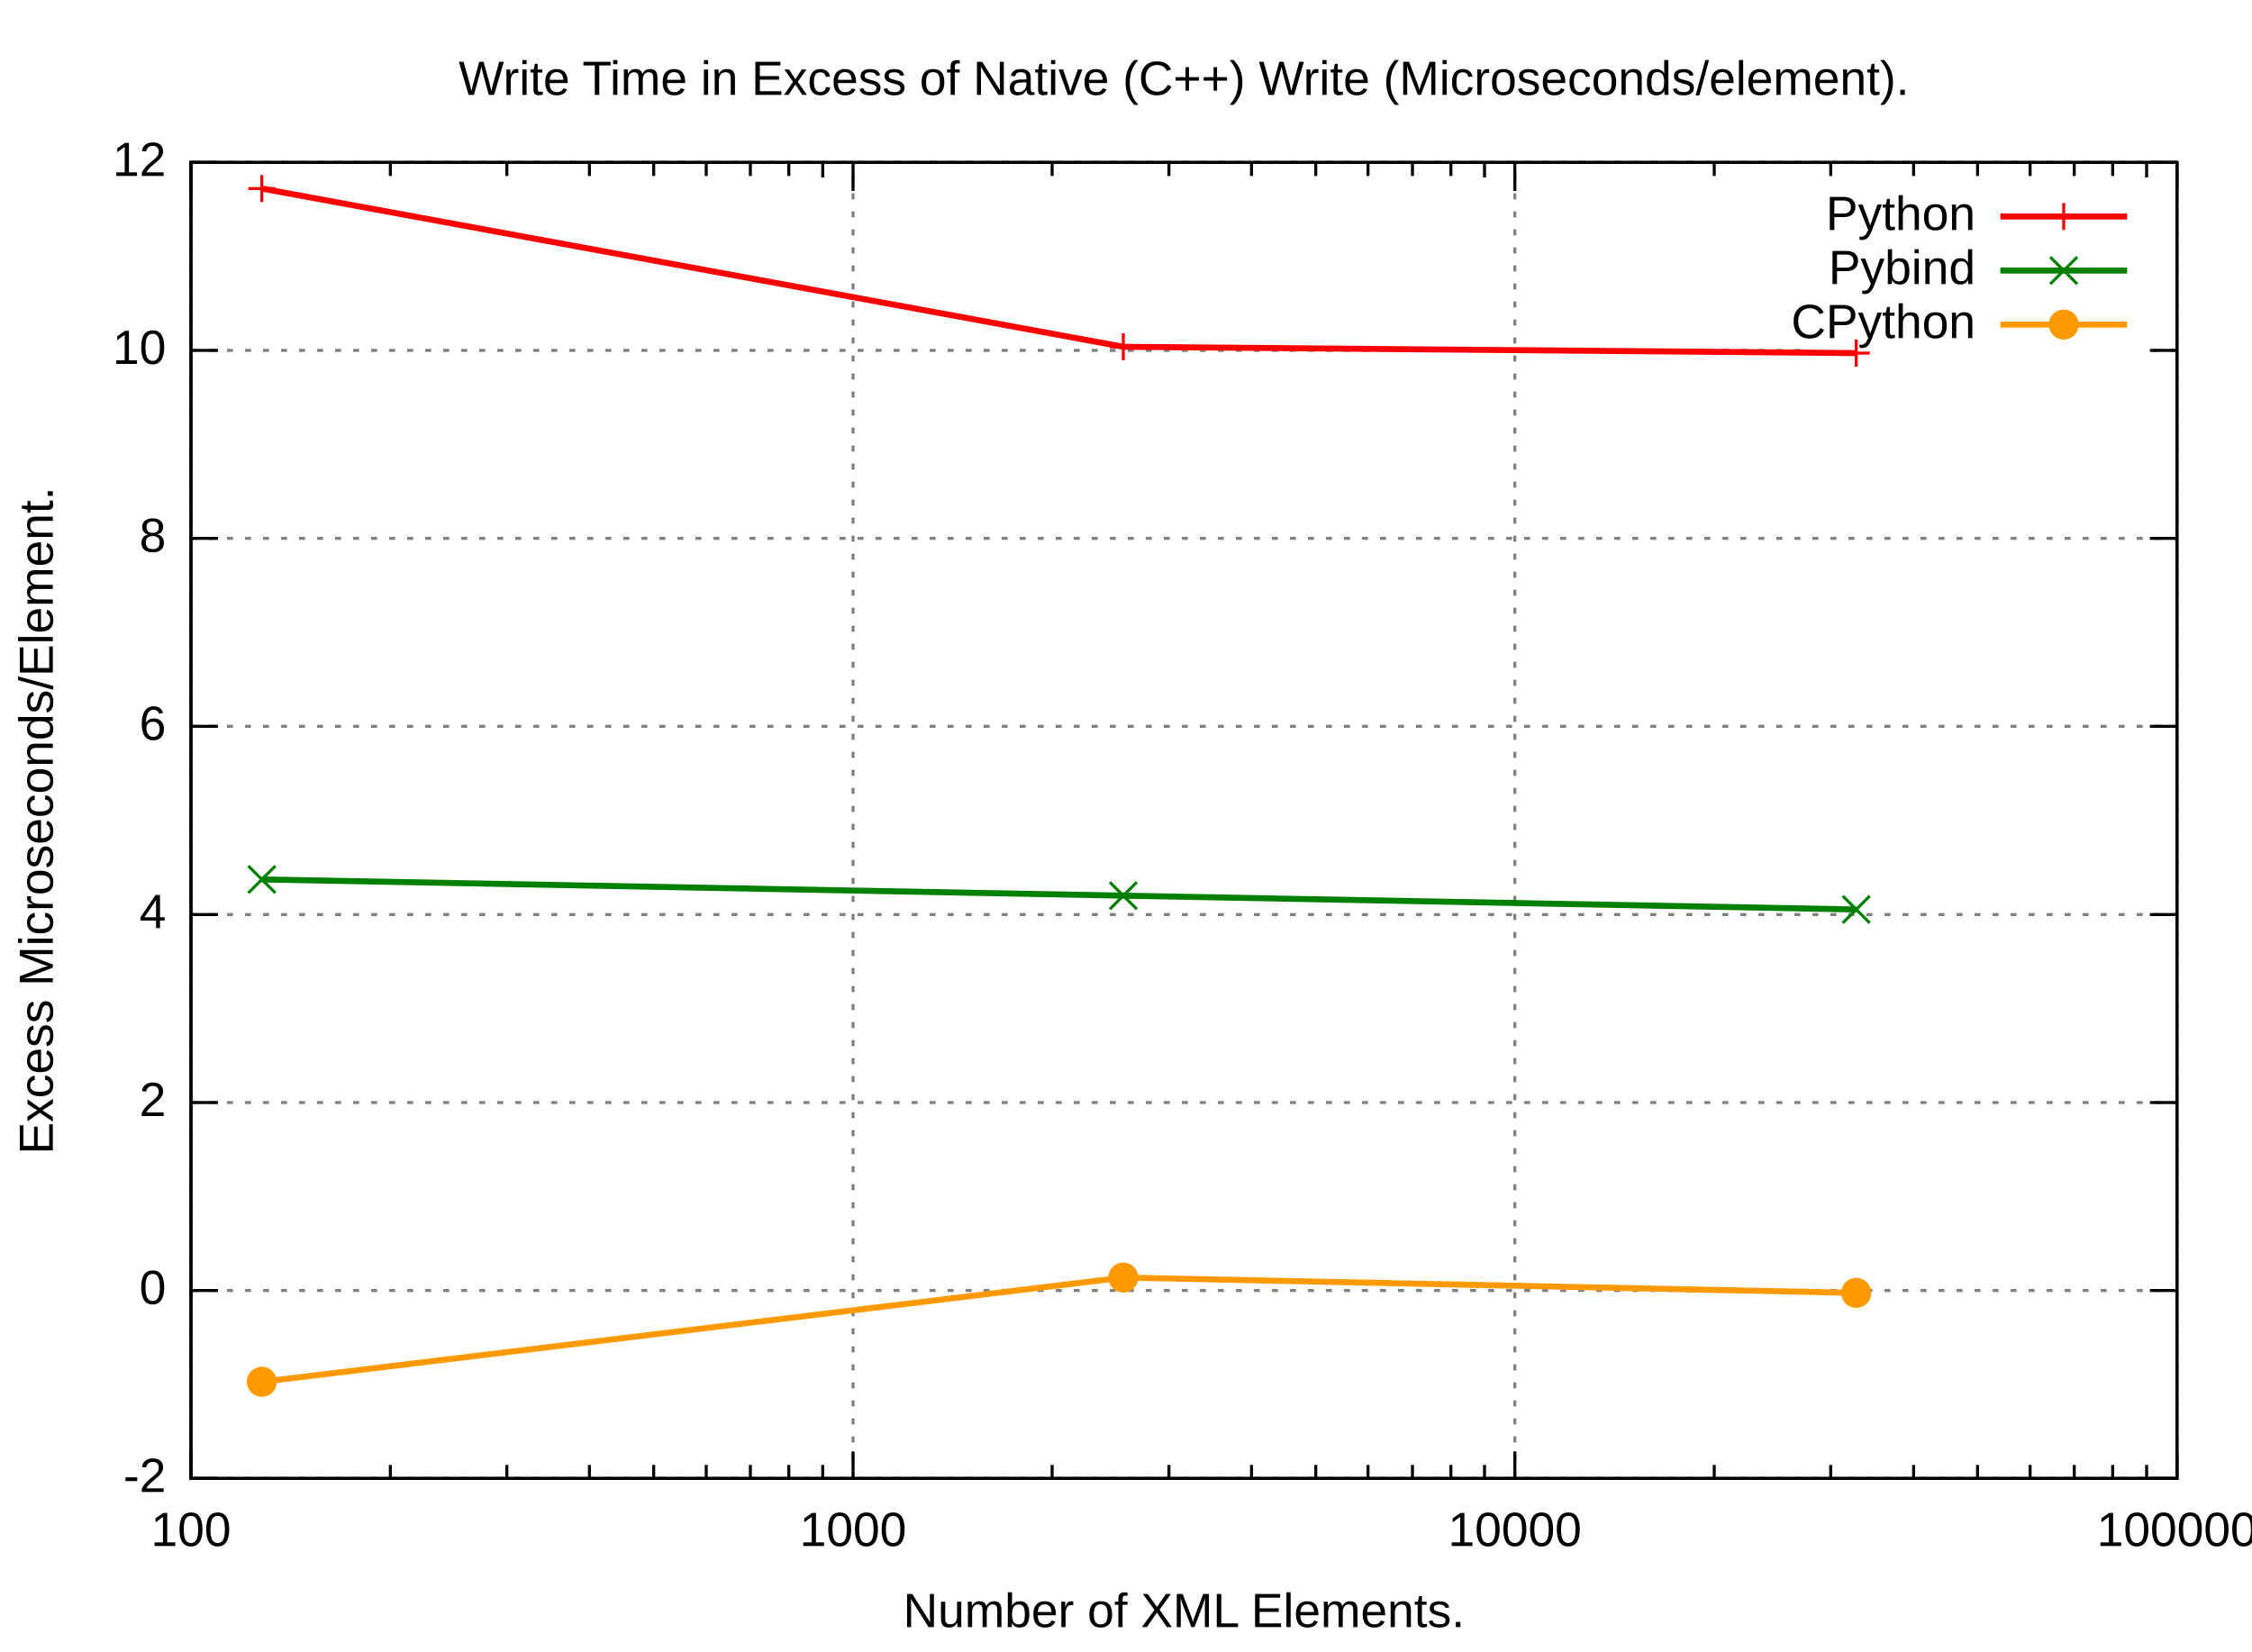
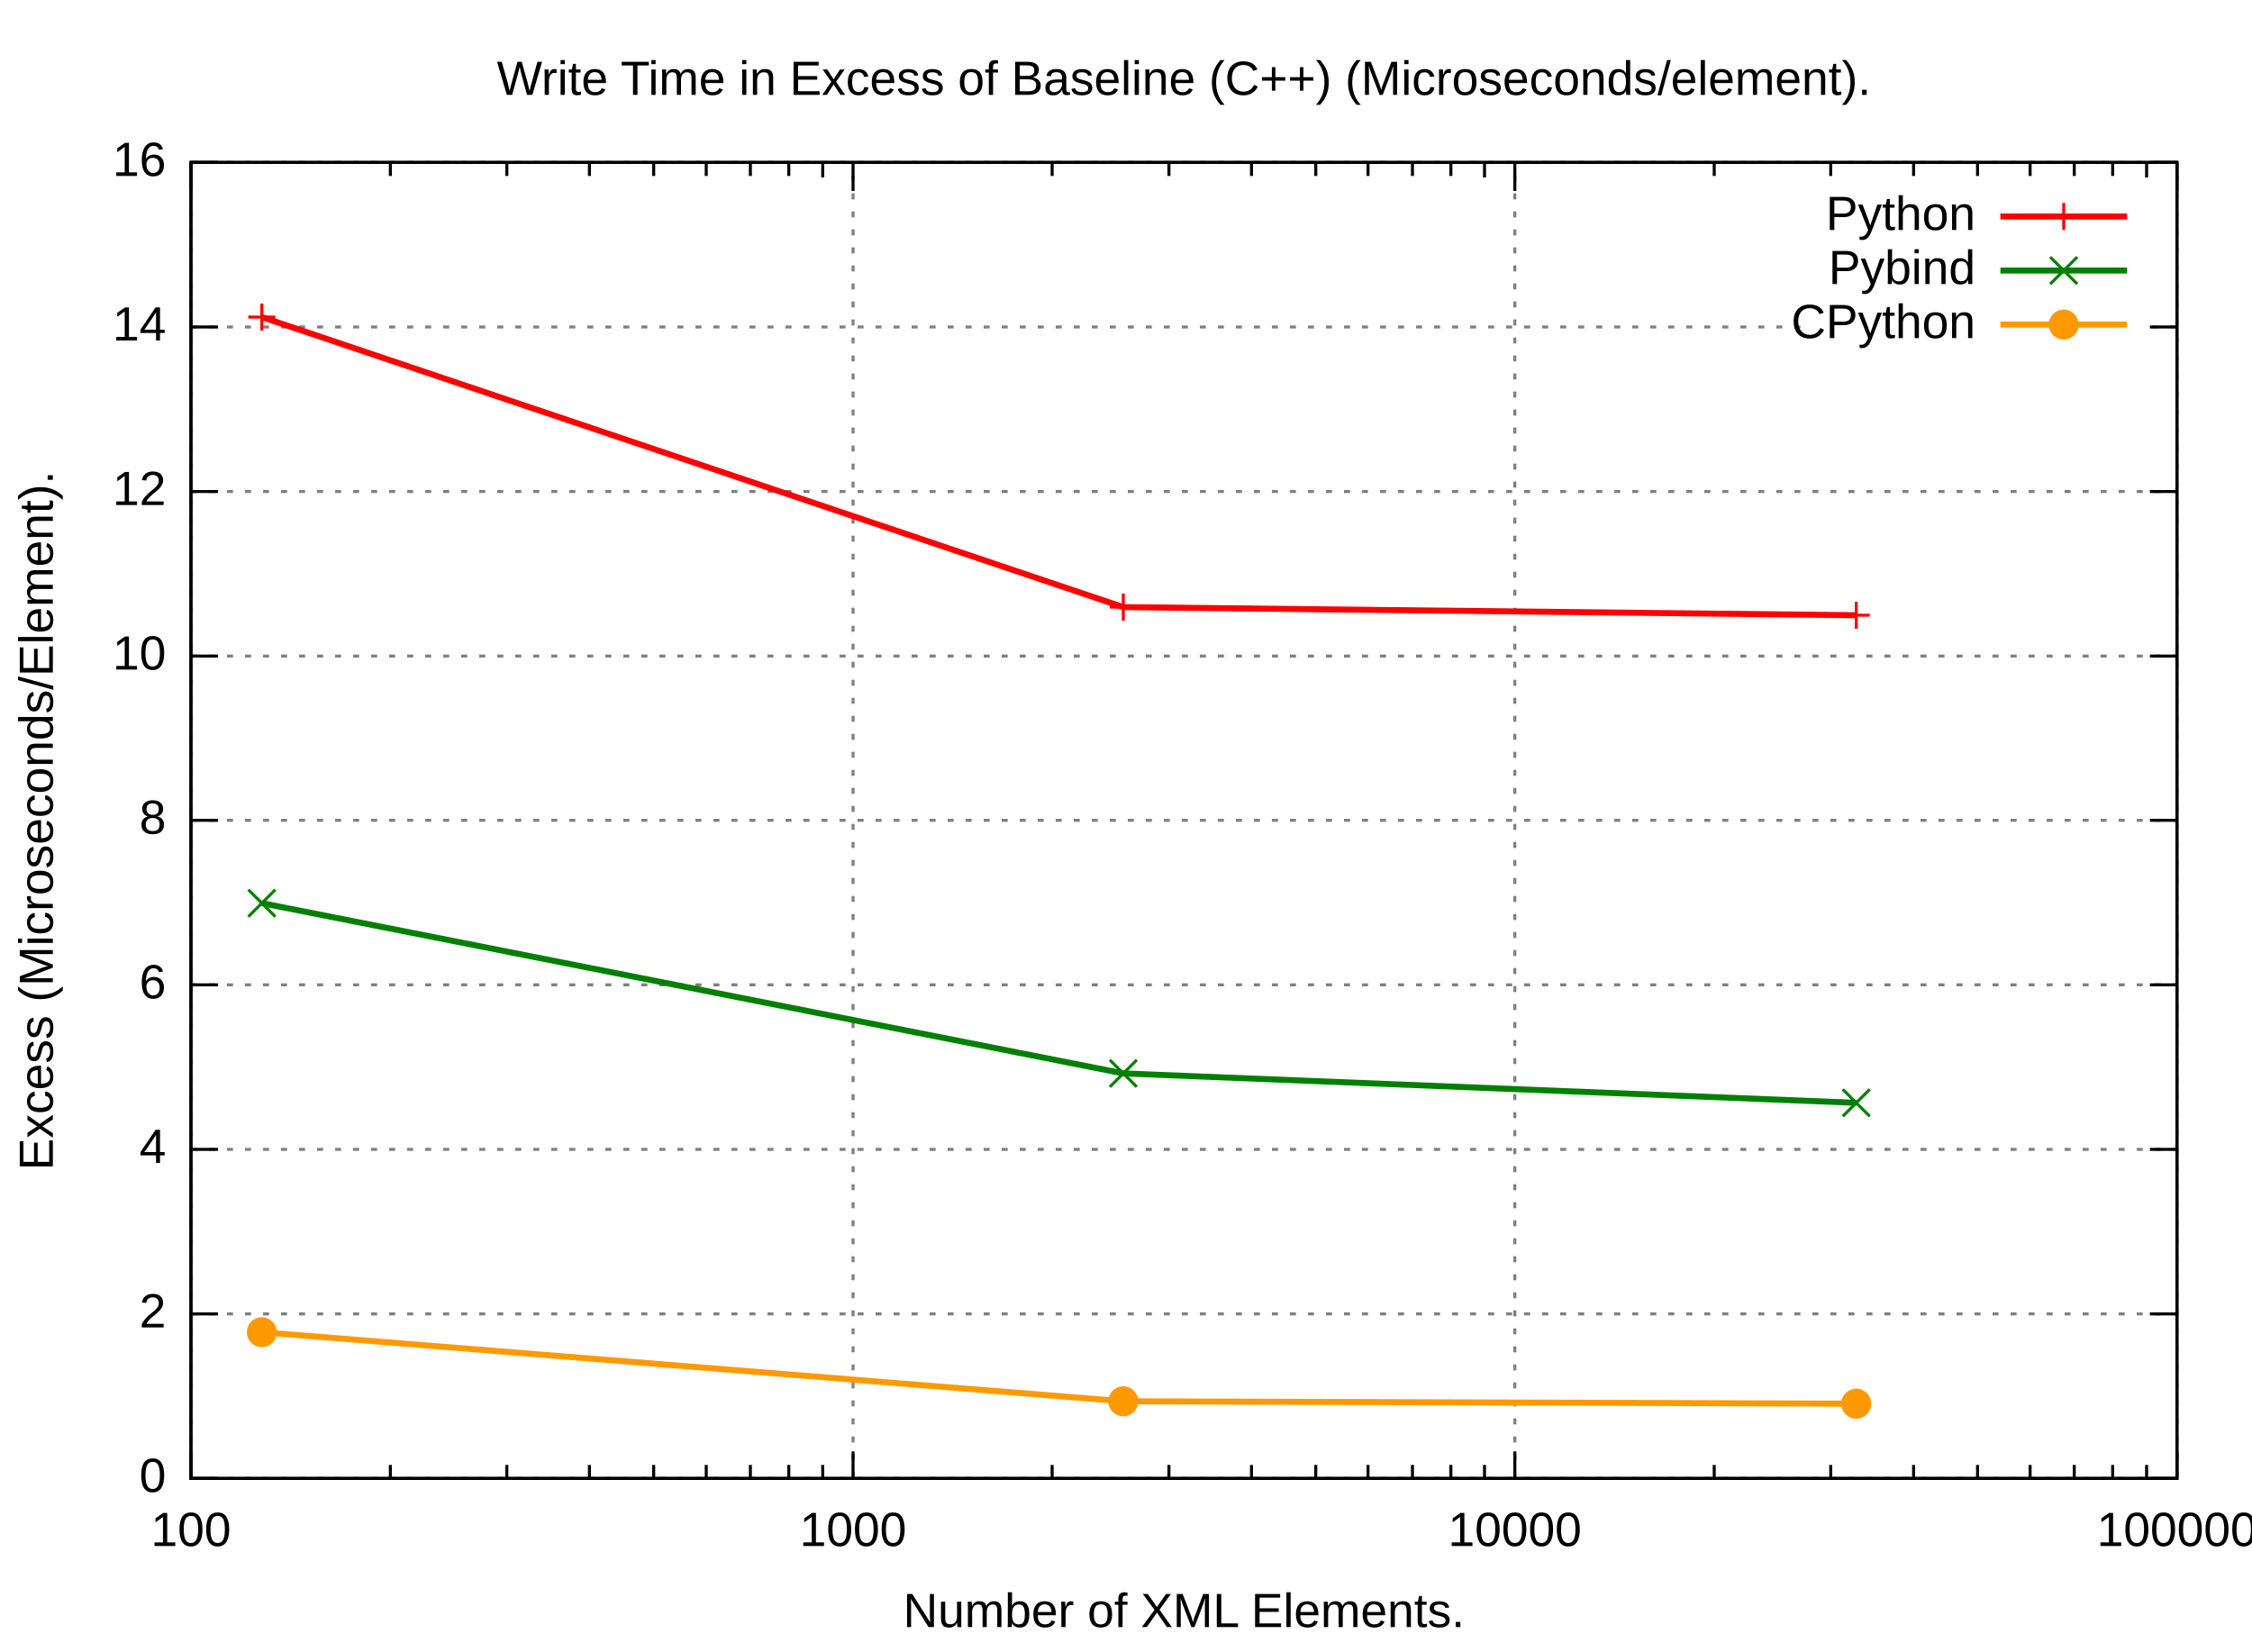
<svg xmlns="http://www.w3.org/2000/svg" xmlns:xlink="http://www.w3.org/1999/xlink" width="750" height="550" viewBox="0 0 750 550">
  <g id="gnuplot_canvas">
    <rect x="0" y="0" width="750" height="550" fill="none" />
    <defs>
      <circle id="gpDot" r="0.5" stroke-width="0.5" />
      <path id="gpPt0" stroke-width="0.222" stroke="currentColor" d="M-1,0 h2 M0,-1 v2" />
      <path id="gpPt1" stroke-width="0.222" stroke="currentColor" d="M-1,-1 L1,1 M1,-1 L-1,1" />
      <path id="gpPt2" stroke-width="0.222" stroke="currentColor" d="M-1,0 L1,0 M0,-1 L0,1 M-1,-1 L1,1 M-1,1 L1,-1" />
      <rect id="gpPt3" stroke-width="0.222" stroke="currentColor" x="-1" y="-1" width="2" height="2" />
      <rect id="gpPt4" stroke-width="0.222" stroke="currentColor" fill="currentColor" x="-1" y="-1" width="2" height="2" />
      <circle id="gpPt5" stroke-width="0.222" stroke="currentColor" cx="0" cy="0" r="1" />
      <use xlink:href="#gpPt5" id="gpPt6" fill="currentColor" stroke="none" />
      <path id="gpPt7" stroke-width="0.222" stroke="currentColor" d="M0,-1.33 L-1.33,0.67 L1.33,0.67 z" />
      <use xlink:href="#gpPt7" id="gpPt8" fill="currentColor" stroke="none" />
      <use xlink:href="#gpPt7" id="gpPt9" stroke="currentColor" transform="rotate(180)" />
      <use xlink:href="#gpPt9" id="gpPt10" fill="currentColor" stroke="none" />
      <use xlink:href="#gpPt3" id="gpPt11" stroke="currentColor" transform="rotate(45)" />
      <use xlink:href="#gpPt11" id="gpPt12" fill="currentColor" stroke="none" />
    </defs>
    <g style="fill:none; color:white; stroke:currentColor; stroke-width:1.00; stroke-linecap:butt; stroke-linejoin:miter">
</g>
    <g style="fill:none; color:black; stroke:currentColor; stroke-width:1.00; stroke-linecap:butt; stroke-linejoin:miter">
</g>
    <g style="fill:none; color:gray; stroke:currentColor; stroke-width:1.00; stroke-linecap:butt; stroke-linejoin:miter">
      <path stroke="gray" stroke-dasharray=" 2,4" class="gridline" d="M63.6,492.4 L725.0,492.4  h0.01" />
    </g>
    <g style="fill:none; color:black; stroke:currentColor; stroke-width:1.00; stroke-linecap:butt; stroke-linejoin:miter">
      <path stroke="black" d="M63.6,492.4 L72.6,492.4 M725.0,492.4 L716.0,492.4  h0.01" />
      <g transform="translate(55.3,496.9)" style="stroke:none; fill:black; font-family:Arial; font-size:12.00pt; text-anchor:end">
-         <text>-2</text>
-       </g>
-     </g>
-     <g style="fill:none; color:gray; stroke:currentColor; stroke-width:1.00; stroke-linecap:butt; stroke-linejoin:miter">
-       <path stroke="gray" stroke-dasharray=" 2,4" class="gridline" d="M63.6,429.8 L725.0,429.8  h0.01" />
-     </g>
-     <g style="fill:none; color:black; stroke:currentColor; stroke-width:1.00; stroke-linecap:butt; stroke-linejoin:miter">
-       <path stroke="black" d="M63.6,429.8 L72.6,429.8 M725.0,429.8 L716.0,429.8  h0.01" />
-       <g transform="translate(55.3,434.3)" style="stroke:none; fill:black; font-family:Arial; font-size:12.00pt; text-anchor:end">
        <text> 0</text>
      </g>
    </g>
    <g style="fill:none; color:gray; stroke:currentColor; stroke-width:1.00; stroke-linecap:butt; stroke-linejoin:miter">
-       <path stroke="gray" stroke-dasharray=" 2,4" class="gridline" d="M63.6,367.2 L725.0,367.2  h0.01" />
+       <path stroke="gray" stroke-dasharray=" 2,4" class="gridline" d="M63.6,437.6 L725.0,437.6  h0.01" />
    </g>
    <g style="fill:none; color:black; stroke:currentColor; stroke-width:1.00; stroke-linecap:butt; stroke-linejoin:miter">
-       <path stroke="black" d="M63.6,367.2 L72.6,367.2 M725.0,367.2 L716.0,367.2  h0.01" />
-       <g transform="translate(55.3,371.7)" style="stroke:none; fill:black; font-family:Arial; font-size:12.00pt; text-anchor:end">
+       <path stroke="black" d="M63.6,437.6 L72.6,437.6 M725.0,437.6 L716.0,437.6  h0.01" />
+       <g transform="translate(55.3,442.1)" style="stroke:none; fill:black; font-family:Arial; font-size:12.00pt; text-anchor:end">
        <text> 2</text>
      </g>
    </g>
    <g style="fill:none; color:gray; stroke:currentColor; stroke-width:1.00; stroke-linecap:butt; stroke-linejoin:miter">
-       <path stroke="gray" stroke-dasharray=" 2,4" class="gridline" d="M63.6,304.6 L725.0,304.6  h0.01" />
+       <path stroke="gray" stroke-dasharray=" 2,4" class="gridline" d="M63.6,382.8 L725.0,382.8  h0.01" />
    </g>
    <g style="fill:none; color:black; stroke:currentColor; stroke-width:1.00; stroke-linecap:butt; stroke-linejoin:miter">
-       <path stroke="black" d="M63.6,304.6 L72.6,304.6 M725.0,304.6 L716.0,304.6  h0.01" />
-       <g transform="translate(55.3,309.1)" style="stroke:none; fill:black; font-family:Arial; font-size:12.00pt; text-anchor:end">
+       <path stroke="black" d="M63.6,382.8 L72.6,382.8 M725.0,382.8 L716.0,382.8  h0.01" />
+       <g transform="translate(55.3,387.3)" style="stroke:none; fill:black; font-family:Arial; font-size:12.00pt; text-anchor:end">
        <text> 4</text>
      </g>
    </g>
    <g style="fill:none; color:gray; stroke:currentColor; stroke-width:1.00; stroke-linecap:butt; stroke-linejoin:miter">
-       <path stroke="gray" stroke-dasharray=" 2,4" class="gridline" d="M63.6,241.9 L725.0,241.9  h0.01" />
+       <path stroke="gray" stroke-dasharray=" 2,4" class="gridline" d="M63.6,328.0 L725.0,328.0  h0.01" />
    </g>
    <g style="fill:none; color:black; stroke:currentColor; stroke-width:1.00; stroke-linecap:butt; stroke-linejoin:miter">
-       <path stroke="black" d="M63.6,241.9 L72.6,241.9 M725.0,241.9 L716.0,241.9  h0.01" />
-       <g transform="translate(55.3,246.4)" style="stroke:none; fill:black; font-family:Arial; font-size:12.00pt; text-anchor:end">
+       <path stroke="black" d="M63.6,328.0 L72.6,328.0 M725.0,328.0 L716.0,328.0  h0.01" />
+       <g transform="translate(55.3,332.5)" style="stroke:none; fill:black; font-family:Arial; font-size:12.00pt; text-anchor:end">
        <text> 6</text>
      </g>
    </g>
    <g style="fill:none; color:gray; stroke:currentColor; stroke-width:1.00; stroke-linecap:butt; stroke-linejoin:miter">
-       <path stroke="gray" stroke-dasharray=" 2,4" class="gridline" d="M63.6,179.3 L725.0,179.3  h0.01" />
+       <path stroke="gray" stroke-dasharray=" 2,4" class="gridline" d="M63.6,273.2 L725.0,273.2  h0.01" />
    </g>
    <g style="fill:none; color:black; stroke:currentColor; stroke-width:1.00; stroke-linecap:butt; stroke-linejoin:miter">
-       <path stroke="black" d="M63.6,179.3 L72.6,179.3 M725.0,179.3 L716.0,179.3  h0.01" />
-       <g transform="translate(55.3,183.8)" style="stroke:none; fill:black; font-family:Arial; font-size:12.00pt; text-anchor:end">
+       <path stroke="black" d="M63.6,273.2 L72.6,273.2 M725.0,273.2 L716.0,273.2  h0.01" />
+       <g transform="translate(55.3,277.7)" style="stroke:none; fill:black; font-family:Arial; font-size:12.00pt; text-anchor:end">
        <text> 8</text>
      </g>
    </g>
    <g style="fill:none; color:gray; stroke:currentColor; stroke-width:1.00; stroke-linecap:butt; stroke-linejoin:miter">
-       <path stroke="gray" stroke-dasharray=" 2,4" class="gridline" d="M63.6,116.7 L599.8,116.7 M716.7,116.7 L725.0,116.7  h0.01" />
+       <path stroke="gray" stroke-dasharray=" 2,4" class="gridline" d="M63.6,218.5 L725.0,218.5  h0.01" />
    </g>
    <g style="fill:none; color:black; stroke:currentColor; stroke-width:1.00; stroke-linecap:butt; stroke-linejoin:miter">
-       <path stroke="black" d="M63.6,116.7 L72.6,116.7 M725.0,116.7 L716.0,116.7  h0.01" />
-       <g transform="translate(55.3,121.2)" style="stroke:none; fill:black; font-family:Arial; font-size:12.00pt; text-anchor:end">
+       <path stroke="black" d="M63.6,218.5 L72.6,218.5 M725.0,218.5 L716.0,218.5  h0.01" />
+       <g transform="translate(55.3,223.0)" style="stroke:none; fill:black; font-family:Arial; font-size:12.00pt; text-anchor:end">
        <text> 10</text>
+       </g>
+     </g>
+     <g style="fill:none; color:gray; stroke:currentColor; stroke-width:1.00; stroke-linecap:butt; stroke-linejoin:miter">
+       <path stroke="gray" stroke-dasharray=" 2,4" class="gridline" d="M63.6,163.7 L725.0,163.7  h0.01" />
+     </g>
+     <g style="fill:none; color:black; stroke:currentColor; stroke-width:1.00; stroke-linecap:butt; stroke-linejoin:miter">
+       <path stroke="black" d="M63.6,163.7 L72.6,163.7 M725.0,163.7 L716.0,163.7  h0.01" />
+       <g transform="translate(55.3,168.2)" style="stroke:none; fill:black; font-family:Arial; font-size:12.00pt; text-anchor:end">
+         <text> 12</text>
+       </g>
+     </g>
+     <g style="fill:none; color:gray; stroke:currentColor; stroke-width:1.00; stroke-linecap:butt; stroke-linejoin:miter">
+       <path stroke="gray" stroke-dasharray=" 2,4" class="gridline" d="M63.6,108.9 L599.8,108.9 M716.7,108.9 L725.0,108.9  h0.01" />
+     </g>
+     <g style="fill:none; color:black; stroke:currentColor; stroke-width:1.00; stroke-linecap:butt; stroke-linejoin:miter">
+       <path stroke="black" d="M63.6,108.9 L72.6,108.9 M725.0,108.9 L716.0,108.9  h0.01" />
+       <g transform="translate(55.3,113.4)" style="stroke:none; fill:black; font-family:Arial; font-size:12.00pt; text-anchor:end">
+         <text> 14</text>
      </g>
    </g>
    <g style="fill:none; color:gray; stroke:currentColor; stroke-width:1.00; stroke-linecap:butt; stroke-linejoin:miter">
      <path stroke="gray" stroke-dasharray=" 2,4" class="gridline" d="M63.6,54.1 L725.0,54.1  h0.01" />
    </g>
    <g style="fill:none; color:black; stroke:currentColor; stroke-width:1.00; stroke-linecap:butt; stroke-linejoin:miter">
      <path stroke="black" d="M63.6,54.1 L72.6,54.1 M725.0,54.1 L716.0,54.1  h0.01" />
      <g transform="translate(55.3,58.6)" style="stroke:none; fill:black; font-family:Arial; font-size:12.00pt; text-anchor:end">
-         <text> 12</text>
+         <text> 16</text>
      </g>
    </g>
    <g style="fill:none; color:gray; stroke:currentColor; stroke-width:1.00; stroke-linecap:butt; stroke-linejoin:miter">
      <path stroke="gray" stroke-dasharray=" 2,4" class="gridline" d="M63.6,492.4 L63.6,54.1  h0.01" />
    </g>
    <g style="fill:none; color:black; stroke:currentColor; stroke-width:1.00; stroke-linecap:butt; stroke-linejoin:miter">
      <path stroke="black" d="M63.6,492.4 L63.6,483.4 M63.6,54.1 L63.6,63.1  h0.01" />
      <g transform="translate(63.6,514.9)" style="stroke:none; fill:black; font-family:Arial; font-size:12.00pt; text-anchor:middle">
        <text> 100</text>
      </g>
      <path stroke="black" d="M130.0,492.4 L130.0,487.9 M130.0,54.1 L130.0,58.6 M168.8,492.4 L168.8,487.9 M168.8,54.1 L168.8,58.6    M196.3,492.4 L196.3,487.9 M196.3,54.1 L196.3,58.6 M217.7,492.4 L217.7,487.9 M217.7,54.1 L217.7,58.6    M235.2,492.4 L235.2,487.9 M235.2,54.1 L235.2,58.6 M249.9,492.4 L249.9,487.9 M249.9,54.1 L249.9,58.6    M262.7,492.4 L262.7,487.9 M262.7,54.1 L262.7,58.6 M274.0,492.4 L274.0,487.9 M274.0,54.1 L274.0,58.6     h0.01" />
    </g>
    <g style="fill:none; color:gray; stroke:currentColor; stroke-width:1.00; stroke-linecap:butt; stroke-linejoin:miter">
      <path stroke="gray" stroke-dasharray=" 2,4" class="gridline" d="M284.1,492.4 L284.1,54.1  h0.01" />
    </g>
    <g style="fill:none; color:black; stroke:currentColor; stroke-width:1.00; stroke-linecap:butt; stroke-linejoin:miter">
      <path stroke="black" d="M284.1,492.4 L284.1,483.4 M284.1,54.1 L284.1,63.1  h0.01" />
      <g transform="translate(284.1,514.9)" style="stroke:none; fill:black; font-family:Arial; font-size:12.00pt; text-anchor:middle">
        <text> 1000</text>
      </g>
      <path stroke="black" d="M350.4,492.4 L350.4,487.9 M350.4,54.1 L350.4,58.6 M389.3,492.4 L389.3,487.9 M389.3,54.1 L389.3,58.6    M416.8,492.4 L416.8,487.9 M416.8,54.1 L416.8,58.6 M438.2,492.4 L438.2,487.9 M438.2,54.1 L438.2,58.6    M455.6,492.4 L455.6,487.9 M455.6,54.1 L455.6,58.6 M470.4,492.4 L470.4,487.9 M470.4,54.1 L470.4,58.6    M483.2,492.4 L483.2,487.9 M483.2,54.1 L483.2,58.6 M494.4,492.4 L494.4,487.9 M494.4,54.1 L494.4,58.6     h0.01" />
    </g>
    <g style="fill:none; color:gray; stroke:currentColor; stroke-width:1.00; stroke-linecap:butt; stroke-linejoin:miter">
      <path stroke="gray" stroke-dasharray=" 2,4" class="gridline" d="M504.5,492.4 L504.5,54.1  h0.01" />
    </g>
    <g style="fill:none; color:black; stroke:currentColor; stroke-width:1.00; stroke-linecap:butt; stroke-linejoin:miter">
      <path stroke="black" d="M504.5,492.4 L504.5,483.4 M504.5,54.1 L504.5,63.1  h0.01" />
      <g transform="translate(504.5,514.9)" style="stroke:none; fill:black; font-family:Arial; font-size:12.00pt; text-anchor:middle">
        <text> 10000</text>
      </g>
      <path stroke="black" d="M570.9,492.4 L570.9,487.9 M570.9,54.1 L570.9,58.6 M609.7,492.4 L609.7,487.9 M609.7,54.1 L609.7,58.6    M637.3,492.4 L637.3,487.9 M637.3,54.1 L637.3,58.6 M658.6,492.4 L658.6,487.9 M658.6,54.1 L658.6,58.6    M676.1,492.4 L676.1,487.9 M676.1,54.1 L676.1,58.6 M690.8,492.4 L690.8,487.9 M690.8,54.1 L690.8,58.6    M703.6,492.4 L703.6,487.9 M703.6,54.1 L703.6,58.6 M714.9,492.4 L714.9,487.9 M714.9,54.1 L714.9,58.6     h0.01" />
    </g>
    <g style="fill:none; color:gray; stroke:currentColor; stroke-width:1.00; stroke-linecap:butt; stroke-linejoin:miter">
      <path stroke="gray" stroke-dasharray=" 2,4" class="gridline" d="M725.0,492.4 L725.0,54.1  h0.01" />
    </g>
    <g style="fill:none; color:black; stroke:currentColor; stroke-width:1.00; stroke-linecap:butt; stroke-linejoin:miter">
      <path stroke="black" d="M725.0,492.4 L725.0,483.4 M725.0,54.1 L725.0,63.1  h0.01" />
      <g transform="translate(725.0,514.9)" style="stroke:none; fill:black; font-family:Arial; font-size:12.00pt; text-anchor:middle">
        <text> 100000</text>
      </g>
      <path stroke="black" d="M63.6,54.1 L63.6,492.4 L725.0,492.4 L725.0,54.1 L63.6,54.1 Z  h0.01" />
      <g transform="translate(17.6,273.3) rotate(270)" style="stroke:none; fill:black; font-family:Arial; font-size:12.00pt; text-anchor:middle">
-         <text>Excess Microseconds/Element.</text>
+         <text>Excess (Microseconds/Element).</text>
      </g>
      <g transform="translate(394.3,541.9)" style="stroke:none; fill:black; font-family:Arial; font-size:12.00pt; text-anchor:middle">
        <text>Number of XML Elements.</text>
      </g>
      <g transform="translate(394.3,31.6)" style="stroke:none; fill:black; font-family:Arial; font-size:12.00pt; text-anchor:middle">
-         <text>Write Time in Excess of Native (C++) Write (Microseconds/element).</text>
+         <text>Write Time in Excess of Baseline (C++) (Microseconds/element).</text>
      </g>
    </g>
    <g id="gnuplot_plot_1">
      <g style="fill:none; color:white; stroke:black; stroke-width:2.00; stroke-linecap:butt; stroke-linejoin:miter">
</g>
      <g style="fill:none; color:red; stroke:currentColor; stroke-width:2.00; stroke-linecap:butt; stroke-linejoin:miter">
        <g transform="translate(657.9,76.6)" style="stroke:none; fill:black; font-family:Arial; font-size:12.00pt; text-anchor:end">
          <text>Python</text>
        </g>
-         <path d="M666.2,72.1 L708.4,72.1 M87.2,62.8 L374.1,115.5 L618.2,117.6  h0.01" />
-         <use xlink:href="#gpPt0" transform="translate(87.2,62.8) scale(4.50)" />
-         <use xlink:href="#gpPt0" transform="translate(374.1,115.5) scale(4.50)" />
-         <use xlink:href="#gpPt0" transform="translate(618.2,117.6) scale(4.50)" />
+         <path d="M666.2,72.1 L708.4,72.1 M87.2,105.6 L374.1,202.2 L618.2,204.9  h0.01" />
+         <use xlink:href="#gpPt0" transform="translate(87.2,105.6) scale(4.50)" />
+         <use xlink:href="#gpPt0" transform="translate(374.1,202.2) scale(4.50)" />
+         <use xlink:href="#gpPt0" transform="translate(618.2,204.9) scale(4.50)" />
        <use xlink:href="#gpPt0" transform="translate(687.3,72.1) scale(4.50)" />
      </g>
    </g>
    <g id="gnuplot_plot_2">
      <g style="fill:none; color:green; stroke:currentColor; stroke-width:2.00; stroke-linecap:butt; stroke-linejoin:miter">
        <g transform="translate(657.9,94.6)" style="stroke:none; fill:black; font-family:Arial; font-size:12.00pt; text-anchor:end">
          <text>Pybind</text>
        </g>
-         <path d="M666.2,90.1 L708.4,90.1 M87.2,292.9 L374.1,298.3 L618.2,302.9  h0.01" />
-         <use xlink:href="#gpPt1" transform="translate(87.2,292.9) scale(4.50)" />
-         <use xlink:href="#gpPt1" transform="translate(374.1,298.3) scale(4.50)" />
-         <use xlink:href="#gpPt1" transform="translate(618.2,302.9) scale(4.50)" />
+         <path d="M666.2,90.1 L708.4,90.1 M87.2,300.8 L374.1,357.5 L618.2,367.3  h0.01" />
+         <use xlink:href="#gpPt1" transform="translate(87.2,300.8) scale(4.50)" />
+         <use xlink:href="#gpPt1" transform="translate(374.1,357.5) scale(4.50)" />
+         <use xlink:href="#gpPt1" transform="translate(618.2,367.3) scale(4.50)" />
        <use xlink:href="#gpPt1" transform="translate(687.3,90.1) scale(4.50)" />
      </g>
    </g>
    <g id="gnuplot_plot_3">
      <g style="fill:none; color:#FF9900; stroke:currentColor; stroke-width:2.00; stroke-linecap:butt; stroke-linejoin:miter">
        <g transform="translate(657.9,112.6)" style="stroke:none; fill:black; font-family:Arial; font-size:12.00pt; text-anchor:end">
          <text>CPython</text>
        </g>
-         <path d="M666.2,108.1 L708.4,108.1 M87.2,460.2 L374.1,425.5 L618.2,430.6  h0.01" />
-         <use xlink:href="#gpPt6" transform="translate(87.2,460.2) scale(4.50)" />
-         <use xlink:href="#gpPt6" transform="translate(374.1,425.5) scale(4.50)" />
-         <use xlink:href="#gpPt6" transform="translate(618.2,430.6) scale(4.50)" />
+         <path d="M666.2,108.1 L708.4,108.1 M87.2,443.7 L374.1,466.7 L618.2,467.5  h0.01" />
+         <use xlink:href="#gpPt6" transform="translate(87.2,443.7) scale(4.50)" />
+         <use xlink:href="#gpPt6" transform="translate(374.1,466.7) scale(4.50)" />
+         <use xlink:href="#gpPt6" transform="translate(618.2,467.5) scale(4.50)" />
        <use xlink:href="#gpPt6" transform="translate(687.3,108.1) scale(4.50)" />
      </g>
    </g>
    <g style="fill:none; color:white; stroke:currentColor; stroke-width:1.00; stroke-linecap:butt; stroke-linejoin:miter">
</g>
    <g style="fill:none; color:black; stroke:currentColor; stroke-width:1.00; stroke-linecap:butt; stroke-linejoin:miter">
      <path stroke="black" d="M63.6,54.1 L63.6,492.4 L725.0,492.4 L725.0,54.1 L63.6,54.1 Z  h0.01" />
    </g>
  </g>
</svg>
